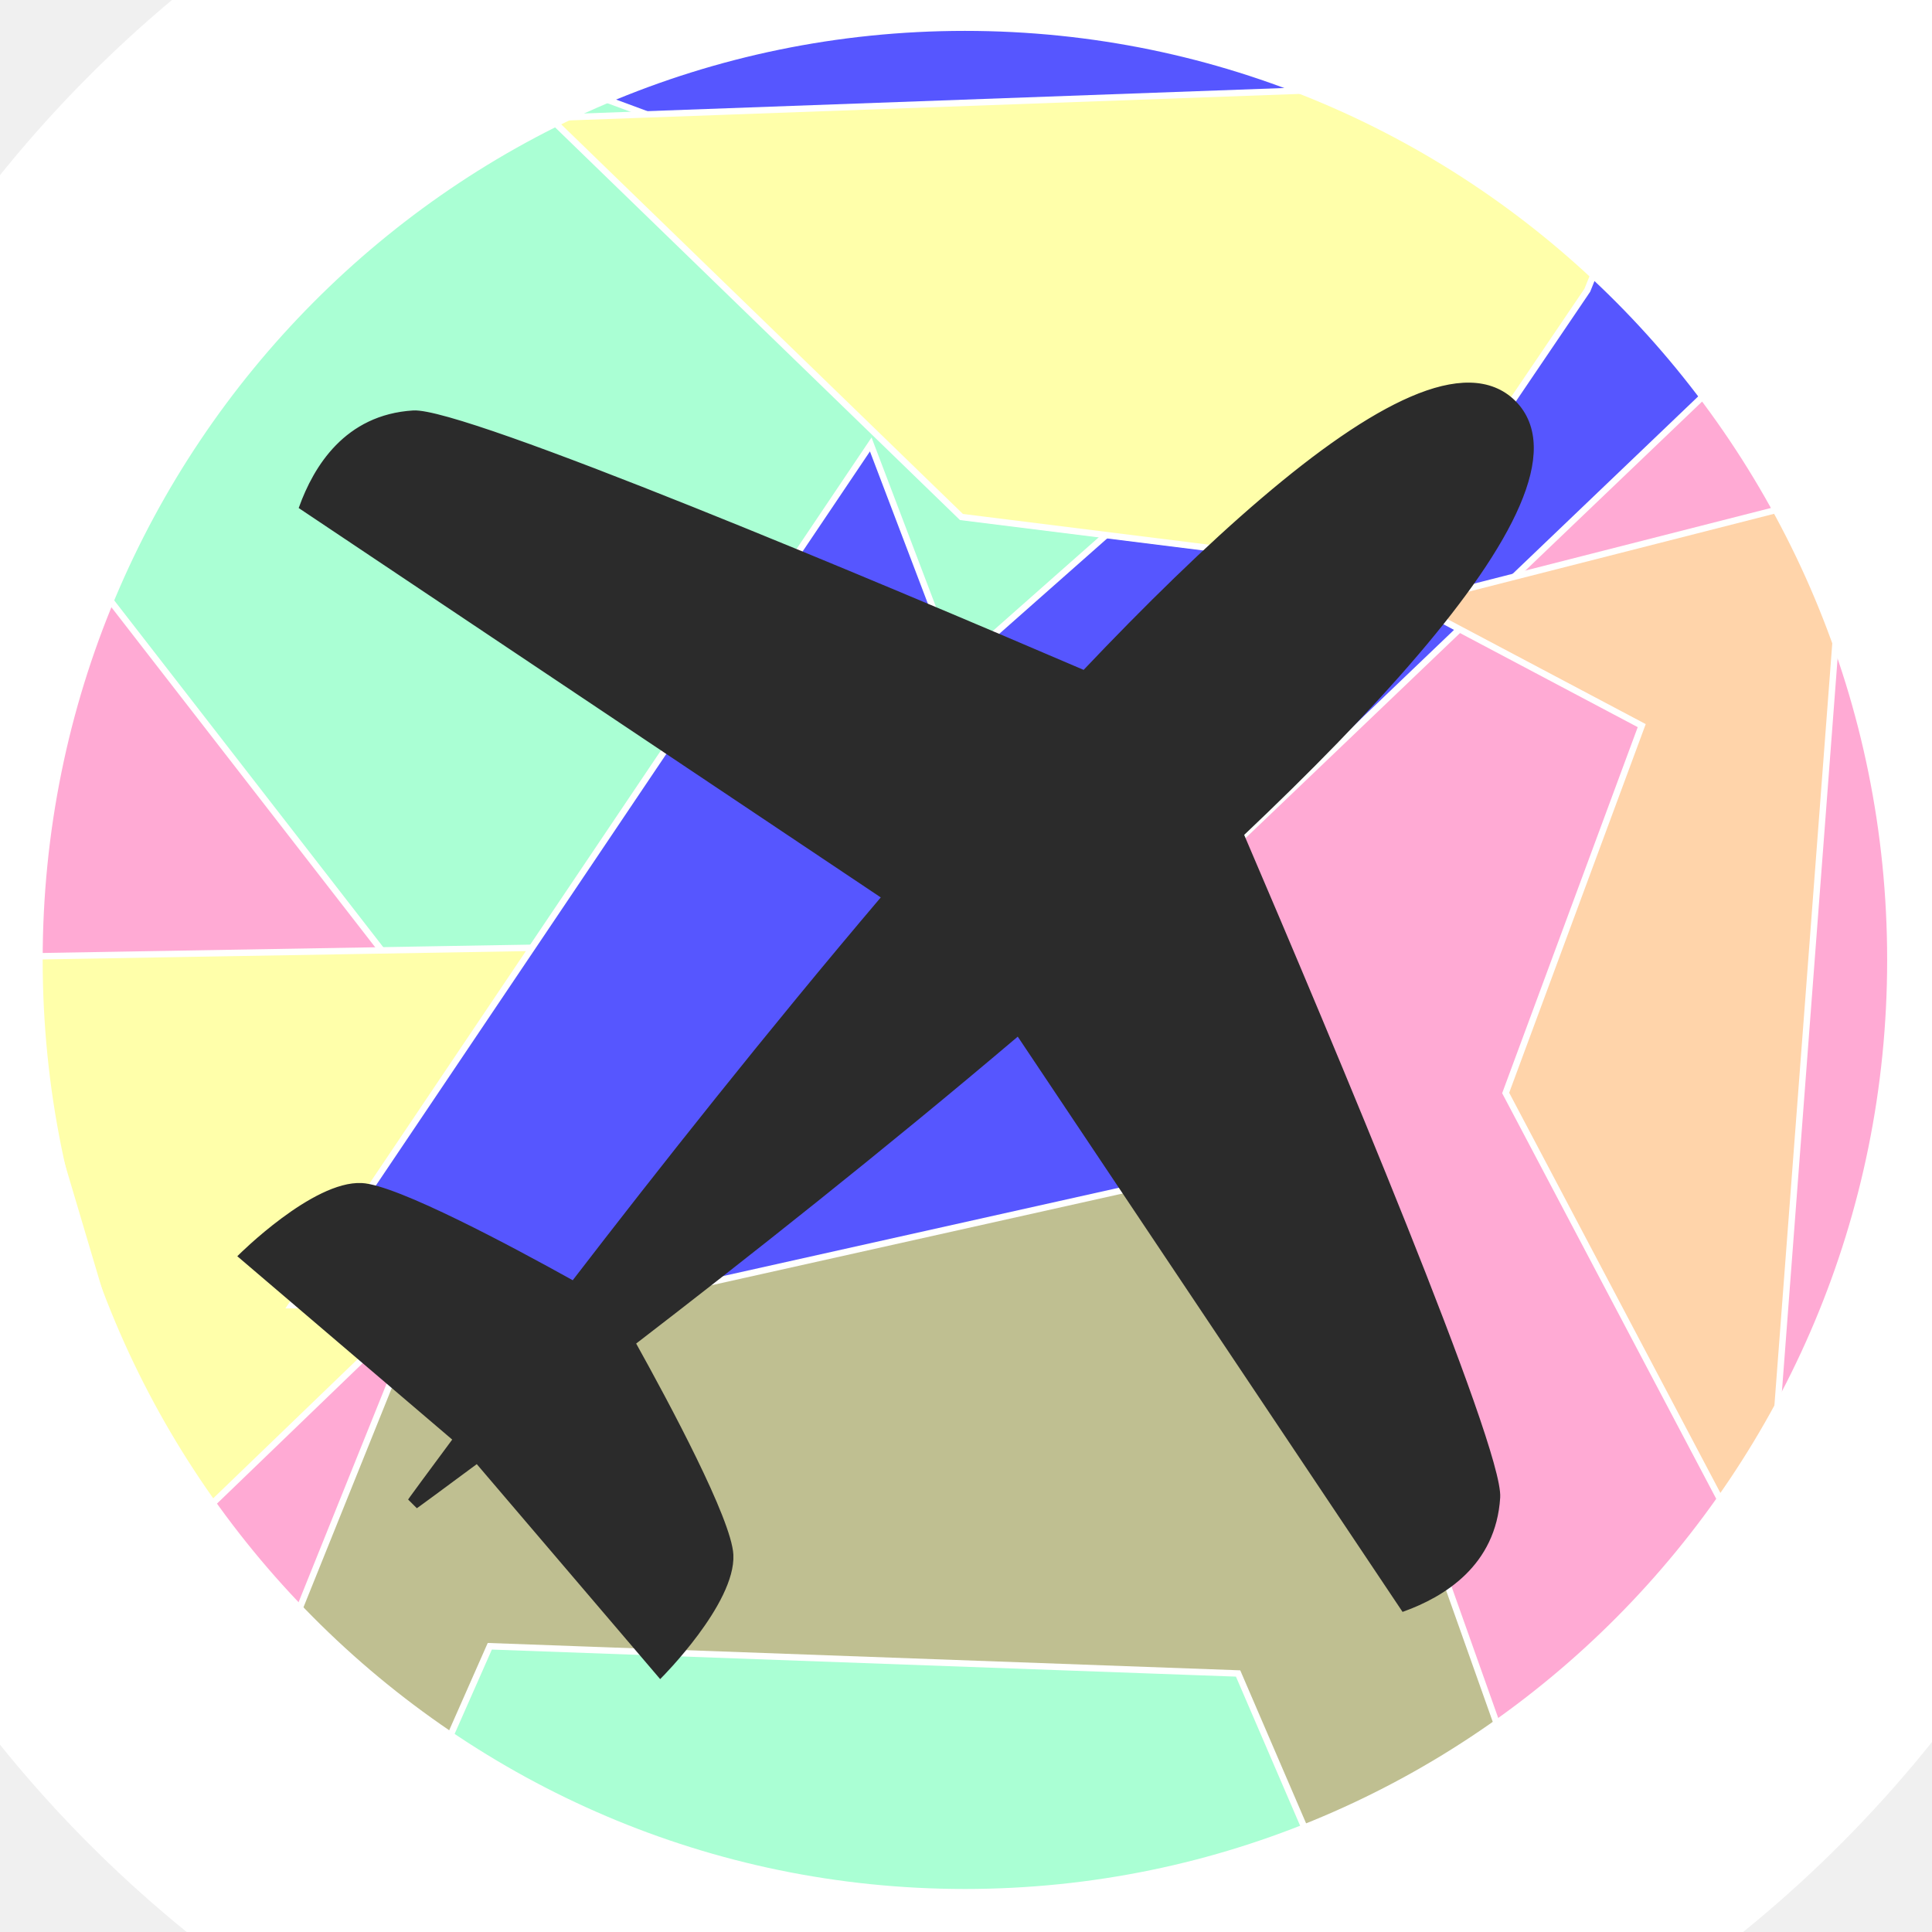
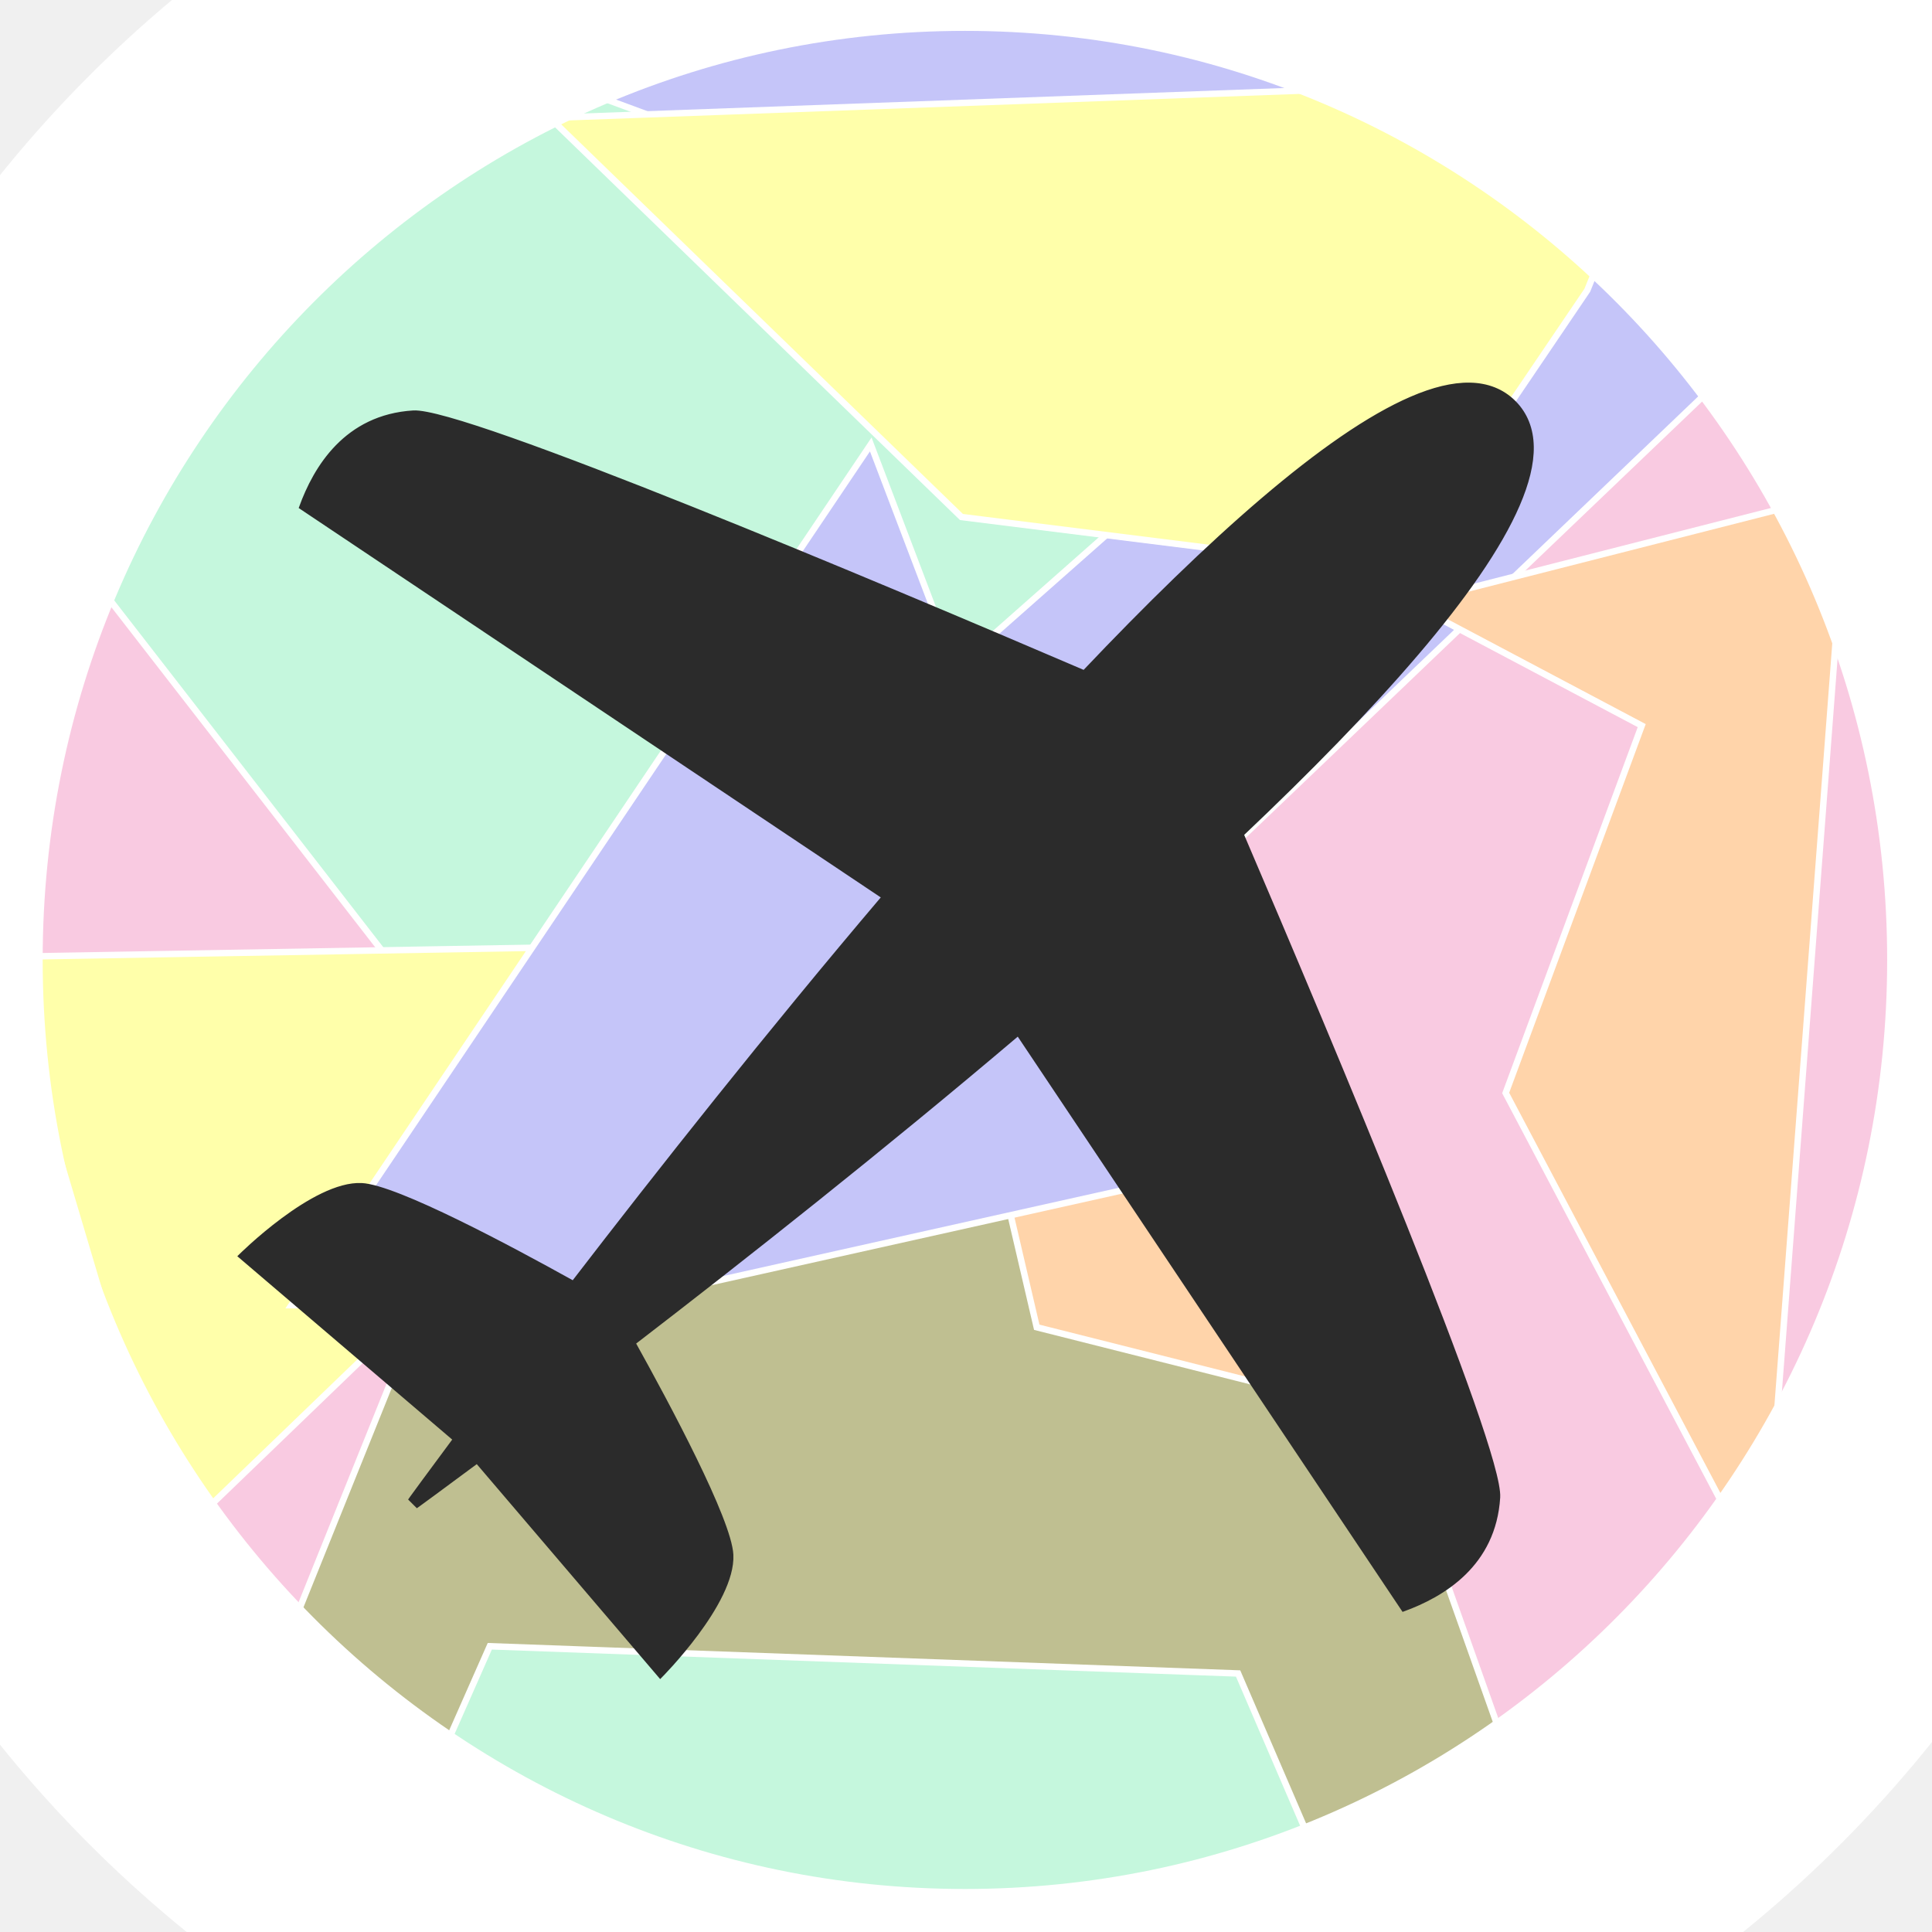
<svg xmlns="http://www.w3.org/2000/svg" width="600" height="600">
  <g>
-     <ellipse stroke="#000" ry="299.5" rx="299.333" id="svg_1" cy="299.5" cx="300" fill="#fff" />
-     <path transform="rotate(-40 353.915 360.512)" stroke="#ffffff" id="svg_49" d="m456.256,173.717l-204.682,38.109l108.439,41.935l-63.788,125.805l121.197,167.741l38.833,-373.59z" opacity="NaN" stroke-width="2" fill="#ffd4aa" />
-     <path transform="rotate(50 395.618 37.29)" stroke="#ffffff" stroke-width="2" id="svg_48" d="m134.775,233.502l351.215,-392.844l170.471,337.379l-332.693,55.885l-188.993,-0.42z" opacity="NaN" fill="#5656ff" />
-     <path stroke="#ffffff" id="svg_47" d="m66.568,446.048c0,0 230.983,-182.803 232.02,-184.08c0.371,1.277 232.762,305.307 232.391,304.03c0.371,1.277 -292.582,28.216 -292.954,26.939c0.371,1.277 -147.514,-48.753 -147.885,-50.03c0.371,1.277 -23.572,-96.859 -23.572,-96.859z" opacity="NaN" fill="#bfbf91" />
-     <path id="svg_46" d="m480.646,579.8l-108.82,-306.564l192.955,-184.504l35.211,173.237l-4.225,195.772l-115.12,122.06z" opacity="NaN" stroke-width="2" stroke="#ffffff" fill="#ffaad4" />
-     <path id="svg_45" d="m69.384,106.567l84.135,242.724l-84.506,209.856l-66.196,-139.435l-1.408,-250.701l67.976,-62.445z" opacity="NaN" stroke-width="2" stroke="#ffffff" fill="#ffaad4" />
-     <path id="svg_30" d="m280.088,643.923l0.569,0l0.176,-0.541l0.176,0.541l0.569,0l-0.46,0.334l0.176,0.541l-0.46,-0.334l-0.46,0.334l0.176,-0.541l-0.46,-0.334z" stroke-width="5" stroke="#000" fill="none" />
-     <path fill="#fff" stroke="#000" d="m-97.573,98.167c-0.084,-0.015 -0.113,-0.121 -0.063,-0.185c0.067,-0.098 0.209,-0.165 0.32,-0.103c0.002,-0.347 0.001,-0.693 0.001,-1.04c0.278,-0.056 0.557,-0.109 0.835,-0.165c-0.001,0.389 -0.001,0.777 -0.002,1.166c-0.044,0.118 -0.184,0.199 -0.307,0.163c-0.073,-0.022 -0.09,-0.116 -0.05,-0.174c0.056,-0.086 0.159,-0.145 0.263,-0.129c0.03,-0.003 0.073,0.045 0.061,-0.009c0,-0.234 0,-0.467 0,-0.701c-0.255,0.051 -0.511,0.1 -0.766,0.151c-0.001,0.282 0.003,0.564 -0.003,0.845c-0.018,0.095 -0.111,0.16 -0.2,0.179c-0.03,0.004 -0.06,0.007 -0.09,0.002l0,0zm0.666,-1.176c0.131,-0.026 0.262,-0.051 0.393,-0.077c0.017,-0.066 -0.058,-0.023 -0.095,-0.022c-0.224,0.044 -0.448,0.088 -0.672,0.132c-0.017,0.066 0.058,0.023 0.095,0.022c0.093,-0.018 0.186,-0.037 0.278,-0.055l0,0zm0,-0.116c0.131,-0.026 0.262,-0.051 0.393,-0.077c0.017,-0.066 -0.058,-0.023 -0.095,-0.022c-0.224,0.044 -0.448,0.088 -0.672,0.132c-0.017,0.066 0.058,0.023 0.095,0.022c0.093,-0.018 0.186,-0.037 0.278,-0.055l0,0z" id="svg_6" />
-     <path id="svg_2" opacity="NaN" stroke="null" fill="#000000" />
-     <path stroke="#ffffff" id="svg_39" d="m-43.29,86.567l193.992,250.048l254.926,-225.349l-243.659,-90.14" opacity="NaN" stroke-width="2" fill="#aaffd4" />
-     <path id="svg_40" d="m53.892,478.58l192.584,-185.627l-246.475,4.225l53.892,181.402z" opacity="NaN" stroke-width="2" stroke="#ffffff" fill="#ffffaa" />
-     <path id="svg_41" d="m573.603,152.763l-135.581,34.558l71.83,38.028l-42.253,114.083l80.281,152.111l25.723,-338.779z" opacity="NaN" stroke-width="2" stroke="#ffffff" fill="#ffd4aa" />
-     <path id="svg_42" d="m79.243,676.324l72.867,-165.064l232.391,8.451l47.887,111.266l-66.196,142.251l-286.949,-96.904z" opacity="NaN" stroke-width="2" stroke="#ffffff" fill="#aaffd4" />
-     <path id="svg_44" d="m170.791,36.615l127.796,123.946l135.209,16.901l59.154,-87.323l26.76,-66.196l-348.92,12.672z" opacity="NaN" stroke-width="2" stroke="#ffffff" fill="#ffffaa" />
-     <path stroke-width="2" stroke="#ffffff" id="svg_37" d="m90.511,405.342l179.908,-267.316l87.323,229.574l-170.42,38.028l-96.81,-0.286z" opacity="NaN" fill="#5656ff" />
-     <ellipse ry="34.507" rx="55.633" id="svg_52" cy="10.935" cx="591.208" stroke-width="99" stroke="#ffffff" fill="none" />
-     <ellipse stroke="#ffffff" stroke-width="99" ry="338.023" rx="335.911" id="svg_51" cy="298.114" cx="299.663" fill="none" />
+     <path fill="#bfbf91" opacity="NaN" d="m66.568,446.048c0,0 230.983,-182.803 232.02,-184.08c0.371,1.277 232.762,305.307 232.391,304.03c0.371,1.277 -292.582,28.216 -292.954,26.939c0.371,1.277 -147.514,-48.753 -147.885,-50.03c0.371,1.277 -23.572,-96.859 -23.572,-96.859l0,0z" id="svg_47" stroke="#ffffff" />
+     <path fill="#ffd4aa" stroke-width="2" opacity="NaN" d="m456.256,173.717l-204.682,38.109l108.439,41.935l-63.788,125.805l121.197,167.741l38.833,-373.59z" id="svg_49" stroke="#ffffff" transform="rotate(-40 353.915 360.512)" />
+     <path transform="rotate(50 395.618 37.29)" fill="#c5c5f9" opacity="NaN" d="m134.775,233.502l351.215,-392.844l170.471,337.379l-332.693,55.885l-188.993,-0.42z" id="svg_48" stroke-width="2" stroke="#ffffff" />
+     <path fill="#f9cae1" stroke="#ffffff" stroke-width="2" opacity="NaN" d="m480.646,579.8l-108.82,-306.564l192.955,-184.504l35.211,173.237l-4.225,195.772l-115.12,122.06l-0,-0z" id="svg_46" />
+     <path fill="#f9cae1" stroke="#ffffff" stroke-width="2" opacity="NaN" d="m69.384,106.567l84.135,242.724l-84.506,209.856l-66.196,-139.435l-1.408,-250.701l67.976,-62.445z" id="svg_45" />
+     <path fill="none" stroke="#000" stroke-width="5" d="m280.088,643.923l0.569,0l0.176,-0.541l0.176,0.541l0.569,0l-0.46,0.334l0.176,0.541l-0.46,-0.334l-0.46,0.334l0.176,-0.541l-0.46,-0.334z" id="svg_30" />
+     <path id="svg_6" d="m-97.573,98.167c-0.084,-0.015 -0.113,-0.121 -0.063,-0.185c0.067,-0.098 0.209,-0.165 0.32,-0.103c0.002,-0.347 0.001,-0.693 0.001,-1.04c0.278,-0.056 0.557,-0.109 0.835,-0.165c-0.001,0.389 -0.001,0.777 -0.002,1.166c-0.044,0.118 -0.184,0.199 -0.307,0.163c-0.073,-0.022 -0.09,-0.116 -0.05,-0.174c0.056,-0.086 0.159,-0.145 0.263,-0.129c0.03,-0.003 0.073,0.045 0.061,-0.009c0,-0.234 0,-0.467 0,-0.701c-0.255,0.051 -0.511,0.1 -0.766,0.151c-0.001,0.282 0.003,0.564 -0.003,0.845c-0.018,0.095 -0.111,0.16 -0.2,0.179c-0.03,0.004 -0.06,0.007 -0.09,0.002l0,0zm0.666,-1.176c0.131,-0.026 0.262,-0.051 0.393,-0.077c0.017,-0.066 -0.058,-0.023 -0.095,-0.022c-0.224,0.044 -0.448,0.088 -0.672,0.132c-0.017,0.066 0.058,0.023 0.095,0.022c0.093,-0.018 0.186,-0.037 0.278,-0.055l0,0zm0,-0.116c0.131,-0.026 0.262,-0.051 0.393,-0.077c0.017,-0.066 -0.058,-0.023 -0.095,-0.022c-0.224,0.044 -0.448,0.088 -0.672,0.132c-0.017,0.066 0.058,0.023 0.095,0.022c0.093,-0.018 0.186,-0.037 0.278,-0.055l0,0z" stroke="#000" fill="#fff" />
+     <path fill="#000000" stroke="null" opacity="NaN" id="svg_2" />
+     <path fill="#c5f7dd" stroke-width="2" opacity="NaN" d="m-43.29,86.567l193.992,250.048l254.926,-225.349l-243.659,-90.14" id="svg_39" stroke="#ffffff" />
+     <path fill="#ffffaa" stroke="#ffffff" stroke-width="2" opacity="NaN" d="m53.892,478.58l192.584,-185.627l-246.475,4.225l53.892,181.402z" id="svg_40" />
+     <path fill="#ffd4aa" stroke="#ffffff" stroke-width="2" opacity="NaN" d="m573.603,152.763l-135.581,34.558l71.83,38.028l-42.253,114.083l80.281,152.111l25.723,-338.779l0,-0z" id="svg_41" />
+     <path fill="#c5f7dd" stroke="#ffffff" stroke-width="2" opacity="NaN" d="m79.243,676.324l72.867,-165.064l232.391,8.451l47.887,111.266l-66.196,142.251l-286.949,-96.904l0,0z" id="svg_42" />
+     <path fill="#ffffaa" stroke="#ffffff" stroke-width="2" opacity="NaN" d="m170.791,36.615l127.796,123.946l135.209,16.901l59.154,-87.323l26.76,-66.196l-348.92,12.672z" id="svg_44" />
+     <path fill="#c5c5f9" opacity="NaN" d="m90.511,405.342l179.908,-267.316l87.323,229.574l-170.42,38.028l-96.81,-0.286z" id="svg_37" stroke="#ffffff" stroke-width="2" />
+     <ellipse fill="none" stroke="#ffffff" stroke-width="99" cx="591.208" cy="10.935" id="svg_52" rx="55.633" ry="34.507" />
+     <ellipse fill="none" cx="299.663" cy="298.114" id="svg_51" rx="335.911" ry="338.023" stroke-width="99" stroke="#ffffff" />
  </g>
  <g>
    <path fill="none" stroke="#000" stroke-width="5" d="m280.088,643.923l0.569,0l0.176,-0.541l0.176,0.541l0.569,0l-0.46,0.334l0.176,0.541l-0.46,-0.334l-0.46,0.334l0.176,-0.541l-0.46,-0.334z" id="svg_30" />
    <path id="svg_6" d="m-97.573,98.167c-0.084,-0.015 -0.113,-0.121 -0.063,-0.185c0.067,-0.098 0.209,-0.165 0.32,-0.103c0.002,-0.347 0.001,-0.693 0.001,-1.04c0.278,-0.056 0.557,-0.109 0.835,-0.165c-0.001,0.389 -0.001,0.777 -0.002,1.166c-0.044,0.118 -0.184,0.199 -0.307,0.163c-0.073,-0.022 -0.09,-0.116 -0.05,-0.174c0.056,-0.086 0.159,-0.145 0.263,-0.129c0.03,-0.003 0.073,0.045 0.061,-0.009c0,-0.234 0,-0.467 0,-0.701c-0.255,0.051 -0.511,0.1 -0.766,0.151c-0.001,0.282 0.003,0.564 -0.003,0.845c-0.018,0.095 -0.111,0.16 -0.2,0.179c-0.03,0.004 -0.06,0.007 -0.09,0.002l0,0zm0.666,-1.176c0.131,-0.026 0.262,-0.051 0.393,-0.077c0.017,-0.066 -0.058,-0.023 -0.095,-0.022c-0.224,0.044 -0.448,0.088 -0.672,0.132c-0.017,0.066 0.058,0.023 0.095,0.022c0.093,-0.018 0.186,-0.037 0.278,-0.055zm0,-0.116c0.131,-0.026 0.262,-0.051 0.393,-0.077c0.017,-0.066 -0.058,-0.023 -0.095,-0.022c-0.224,0.044 -0.448,0.088 -0.672,0.132c-0.017,0.066 0.058,0.023 0.095,0.022c0.093,-0.018 0.186,-0.037 0.278,-0.055z" stroke="#000" fill="#fff" />
    <path transform="rotate(45 298.472 294.889)" stroke="#2b2b2b" id="svg_10" d="m299.742,53.191c-5.184,0 -9.796,2.074 -13.687,5.835c-3.888,3.758 -7.104,9.144 -9.78,15.87c-5.351,13.45 -8.643,32.344 -10.444,54.971c-1.797,22.584 -2.1,48.88 -1.353,77.031c-64.031,25.599 -193.899,78.454 -204.331,90.255c-13.89,15.712 -9.402,33.719 -3.805,45.673l213.498,-42.346c4.513,55.185 10.93,109.842 16.521,152.671c-20.879,5.955 -59.853,17.713 -67.897,25.004c-11.082,10.044 -11.082,42.483 -11.082,42.483l87.381,-6.926c2.058,13.982 3.345,22.141 3.345,22.141l0.128,0.736l0.689,0l1.609,0l0.689,0l0.128,-0.736c0,0 1.285,-8.159 3.345,-22.141l87.406,6.926c0,0 0,-32.438 -11.082,-42.483c-8.048,-7.294 -47.05,-19.079 -67.923,-25.032c5.58,-42.697 11.985,-97.145 16.496,-152.152l210.996,41.856c5.597,-11.954 10.11,-29.961 -3.779,-45.673c-10.303,-11.655 -137.033,-63.335 -201.854,-89.274c0.774,-28.515 0.49,-55.17 -1.328,-78.012l0,-0.055c-1.802,-22.602 -5.097,-41.478 -10.444,-54.917c-2.675,-6.724 -5.865,-12.11 -9.754,-15.87c-3.891,-3.761 -8.503,-5.835 -13.687,-5.835l-0,0z" fill="#2b2b2b" />
  </g>
</svg>
